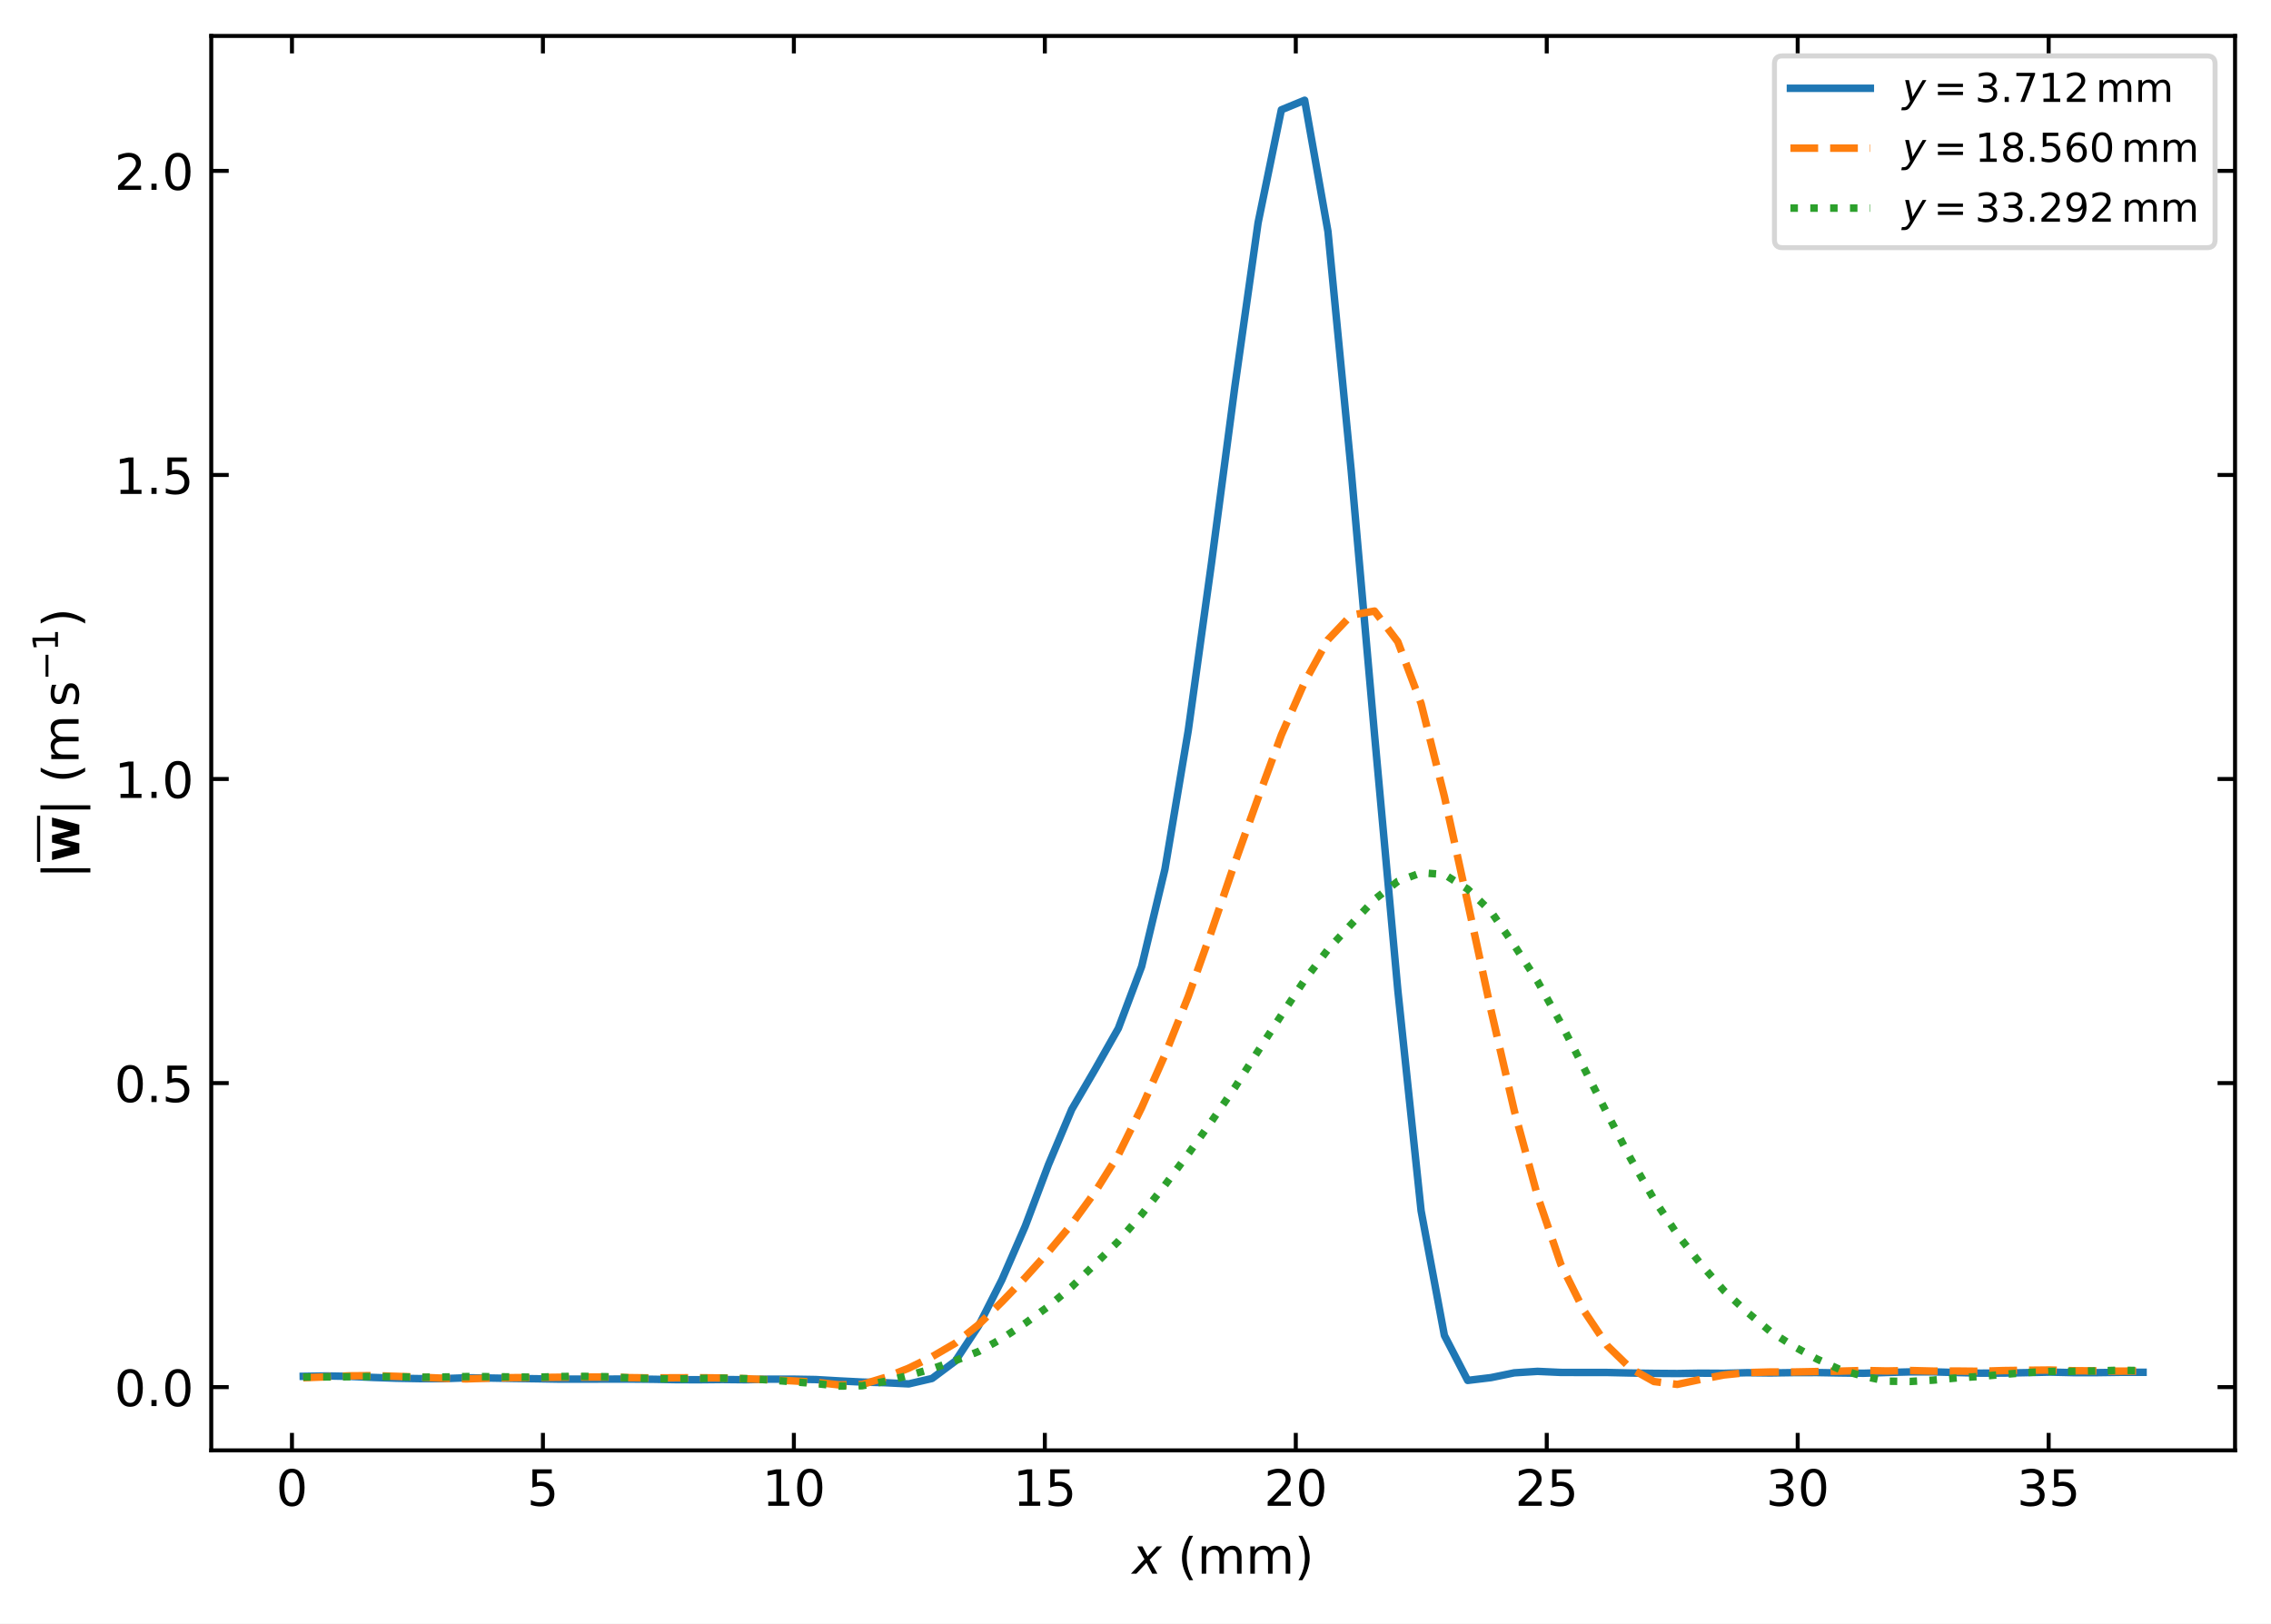
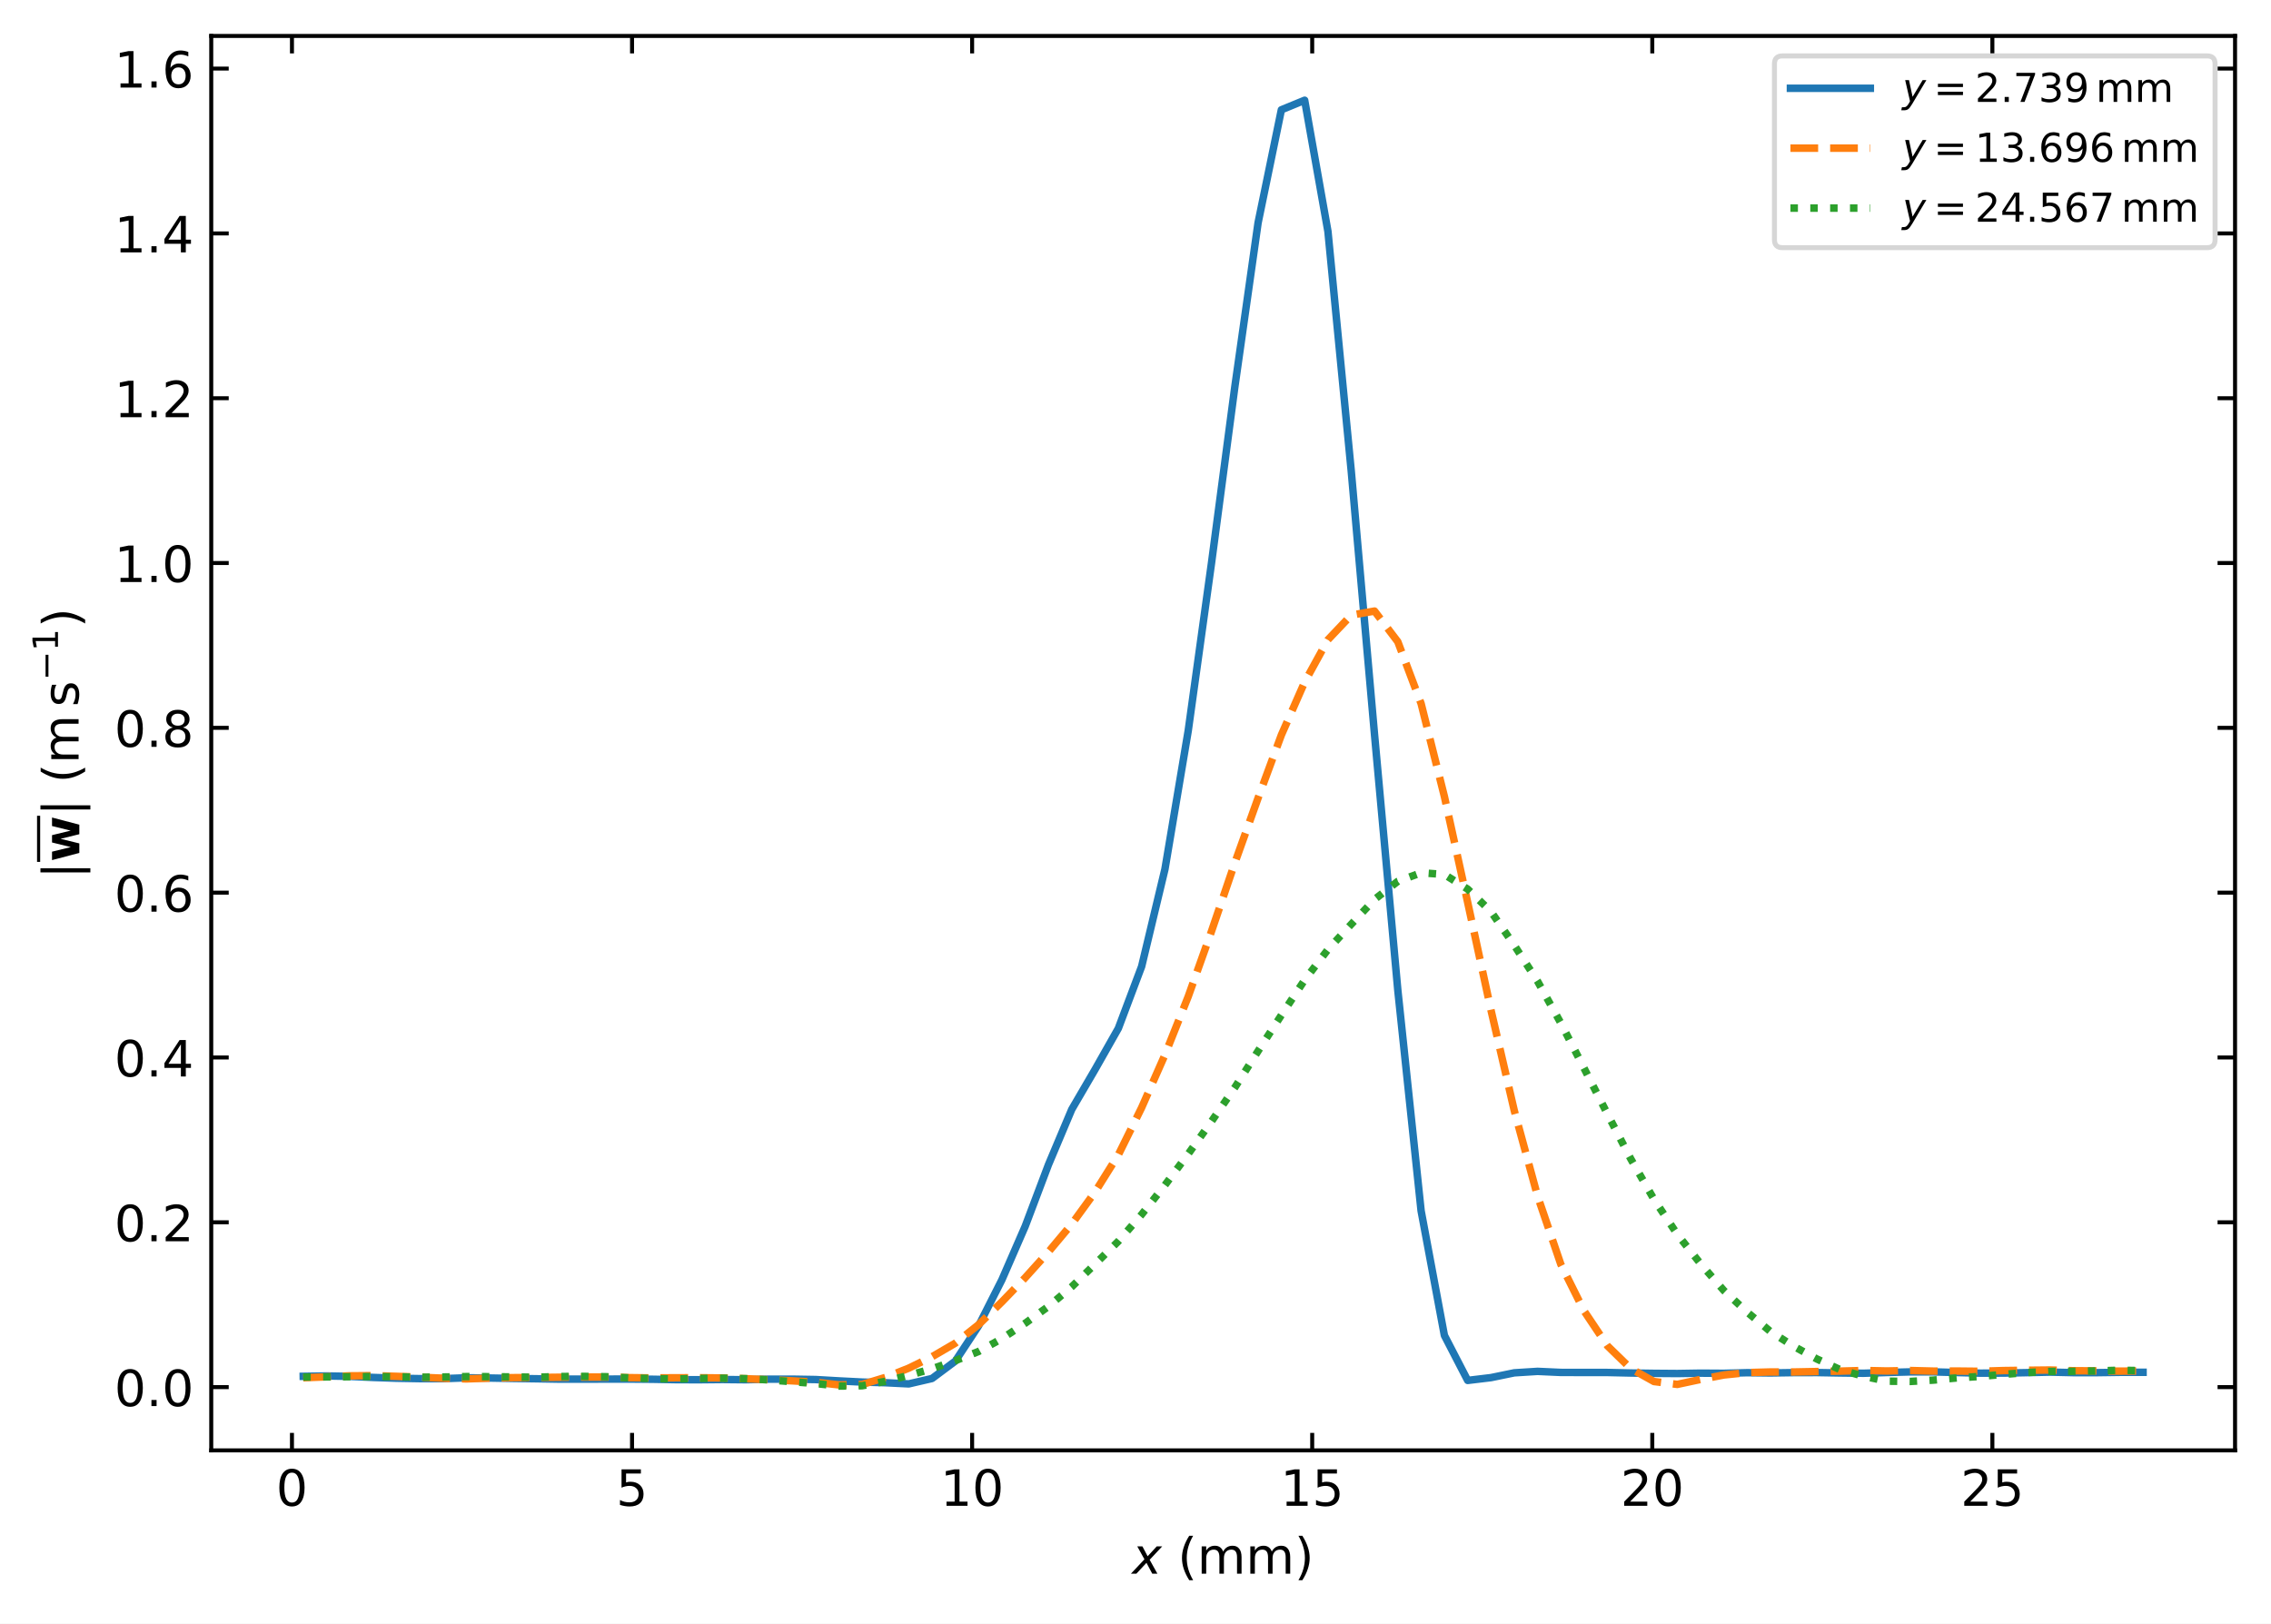
<svg xmlns="http://www.w3.org/2000/svg" xmlns:xlink="http://www.w3.org/1999/xlink" width="454.8pt" height="325.2pt" viewBox="0 0 454.8 325.2" version="1.1">
  <defs>
    <style type="text/css">*{stroke-linejoin: round; stroke-linecap: butt}</style>
  </defs>
  <g id="figure_1">
    <g id="patch_1">
      <path d="M 0 325.2  L 454.8 325.2  L 454.8 0  L 0 0  z " style="fill: #ffffff" />
    </g>
    <g id="axes_1">
      <g id="patch_2">
        <path d="M 42.305 290.497  L 447.6 290.497  L 447.6 7.2  L 42.305 7.2  z " style="fill: #ffffff" />
      </g>
      <g id="matplotlib.axis_1">
        <g id="xtick_1">
          <g id="line2d_1">
            <defs>
-               <path id="mdedcf71aba" d="M 0 0  L 0 -3.5  " style="stroke: #000000; stroke-width: 0.8" />
+               <path id="mbeb0724968" d="M 0 0  L 0 -3.5  " style="stroke: #000000; stroke-width: 0.8" />
            </defs>
            <g>
-               <use xlink:href="#mdedcf71aba" x="58.469" y="290.497" style="stroke: #000000; stroke-width: 0.8" />
+               <use xlink:href="#mbeb0724968" x="58.469" y="290.497" style="stroke: #000000; stroke-width: 0.8" />
            </g>
          </g>
          <g id="line2d_2">
            <defs>
-               <path id="m97178a00a2" d="M 0 0  L 0 3.5  " style="stroke: #000000; stroke-width: 0.8" />
+               <path id="m84b80a3ed7" d="M 0 0  L 0 3.5  " style="stroke: #000000; stroke-width: 0.8" />
            </defs>
            <g>
-               <use xlink:href="#m97178a00a2" x="58.469" y="7.2" style="stroke: #000000; stroke-width: 0.8" />
+               <use xlink:href="#m84b80a3ed7" x="58.469" y="7.2" style="stroke: #000000; stroke-width: 0.8" />
            </g>
          </g>
          <g id="text_1">
            <text style="font-size: 10px; font-family: 'DejaVu Sans'; text-anchor: middle" x="58.469" y="301.595" transform="rotate(-0 58.46884 301.5948)">0</text>
          </g>
        </g>
        <g id="xtick_2">
          <g id="line2d_3">
            <g>
-               <use xlink:href="#mdedcf71aba" x="108.727" y="290.497" style="stroke: #000000; stroke-width: 0.8" />
+               <use xlink:href="#mbeb0724968" x="126.575" y="290.497" style="stroke: #000000; stroke-width: 0.8" />
            </g>
          </g>
          <g id="line2d_4">
            <g>
-               <use xlink:href="#m97178a00a2" x="108.727" y="7.2" style="stroke: #000000; stroke-width: 0.8" />
+               <use xlink:href="#m84b80a3ed7" x="126.575" y="7.2" style="stroke: #000000; stroke-width: 0.8" />
            </g>
          </g>
          <g id="text_2">
-             <text style="font-size: 10px; font-family: 'DejaVu Sans'; text-anchor: middle" x="108.727" y="301.595" transform="rotate(-0 108.7265 301.5948)">5</text>
+             <text style="font-size: 10px; font-family: 'DejaVu Sans'; text-anchor: middle" x="126.575" y="301.595" transform="rotate(-0 126.5751 301.5948)">5</text>
          </g>
        </g>
        <g id="xtick_3">
          <g id="line2d_5">
            <g>
-               <use xlink:href="#mdedcf71aba" x="158.984" y="290.497" style="stroke: #000000; stroke-width: 0.8" />
+               <use xlink:href="#mbeb0724968" x="194.681" y="290.497" style="stroke: #000000; stroke-width: 0.8" />
            </g>
          </g>
          <g id="line2d_6">
            <g>
-               <use xlink:href="#m97178a00a2" x="158.984" y="7.2" style="stroke: #000000; stroke-width: 0.8" />
+               <use xlink:href="#m84b80a3ed7" x="194.681" y="7.2" style="stroke: #000000; stroke-width: 0.8" />
            </g>
          </g>
          <g id="text_3">
-             <text style="font-size: 10px; font-family: 'DejaVu Sans'; text-anchor: middle" x="158.984" y="301.595" transform="rotate(-0 158.9842 301.5948)">10</text>
+             <text style="font-size: 10px; font-family: 'DejaVu Sans'; text-anchor: middle" x="194.681" y="301.595" transform="rotate(-0 194.6813 301.5948)">10</text>
          </g>
        </g>
        <g id="xtick_4">
          <g id="line2d_7">
            <g>
-               <use xlink:href="#mdedcf71aba" x="209.242" y="290.497" style="stroke: #000000; stroke-width: 0.8" />
+               <use xlink:href="#mbeb0724968" x="262.787" y="290.497" style="stroke: #000000; stroke-width: 0.8" />
            </g>
          </g>
          <g id="line2d_8">
            <g>
-               <use xlink:href="#m97178a00a2" x="209.242" y="7.2" style="stroke: #000000; stroke-width: 0.8" />
+               <use xlink:href="#m84b80a3ed7" x="262.787" y="7.2" style="stroke: #000000; stroke-width: 0.8" />
            </g>
          </g>
          <g id="text_4">
-             <text style="font-size: 10px; font-family: 'DejaVu Sans'; text-anchor: middle" x="209.242" y="301.595" transform="rotate(-0 209.2419 301.5948)">15</text>
+             <text style="font-size: 10px; font-family: 'DejaVu Sans'; text-anchor: middle" x="262.787" y="301.595" transform="rotate(-0 262.7875 301.5948)">15</text>
          </g>
        </g>
        <g id="xtick_5">
          <g id="line2d_9">
            <g>
-               <use xlink:href="#mdedcf71aba" x="259.5" y="290.497" style="stroke: #000000; stroke-width: 0.8" />
+               <use xlink:href="#mbeb0724968" x="330.894" y="290.497" style="stroke: #000000; stroke-width: 0.8" />
            </g>
          </g>
          <g id="line2d_10">
            <g>
-               <use xlink:href="#m97178a00a2" x="259.5" y="7.2" style="stroke: #000000; stroke-width: 0.8" />
+               <use xlink:href="#m84b80a3ed7" x="330.894" y="7.2" style="stroke: #000000; stroke-width: 0.8" />
            </g>
          </g>
          <g id="text_5">
-             <text style="font-size: 10px; font-family: 'DejaVu Sans'; text-anchor: middle" x="259.5" y="301.595" transform="rotate(-0 259.4996 301.5948)">20</text>
+             <text style="font-size: 10px; font-family: 'DejaVu Sans'; text-anchor: middle" x="330.894" y="301.595" transform="rotate(-0 330.8937 301.5948)">20</text>
          </g>
        </g>
        <g id="xtick_6">
          <g id="line2d_11">
            <g>
-               <use xlink:href="#mdedcf71aba" x="309.757" y="290.497" style="stroke: #000000; stroke-width: 0.8" />
+               <use xlink:href="#mbeb0724968" x="399" y="290.497" style="stroke: #000000; stroke-width: 0.8" />
            </g>
          </g>
          <g id="line2d_12">
            <g>
-               <use xlink:href="#m97178a00a2" x="309.757" y="7.2" style="stroke: #000000; stroke-width: 0.8" />
+               <use xlink:href="#m84b80a3ed7" x="399" y="7.2" style="stroke: #000000; stroke-width: 0.8" />
            </g>
          </g>
          <g id="text_6">
-             <text style="font-size: 10px; font-family: 'DejaVu Sans'; text-anchor: middle" x="309.757" y="301.595" transform="rotate(-0 309.7573 301.5948)">25</text>
-           </g>
-         </g>
-         <g id="xtick_7">
-           <g id="line2d_13">
-             <g>
-               <use xlink:href="#mdedcf71aba" x="360.015" y="290.497" style="stroke: #000000; stroke-width: 0.8" />
-             </g>
-           </g>
-           <g id="line2d_14">
-             <g>
-               <use xlink:href="#m97178a00a2" x="360.015" y="7.2" style="stroke: #000000; stroke-width: 0.8" />
-             </g>
-           </g>
-           <g id="text_7">
-             <text style="font-size: 10px; font-family: 'DejaVu Sans'; text-anchor: middle" x="360.015" y="301.595" transform="rotate(-0 360.0149 301.5948)">30</text>
-           </g>
-         </g>
-         <g id="xtick_8">
-           <g id="line2d_15">
-             <g>
-               <use xlink:href="#mdedcf71aba" x="410.273" y="290.497" style="stroke: #000000; stroke-width: 0.8" />
-             </g>
-           </g>
-           <g id="line2d_16">
-             <g>
-               <use xlink:href="#m97178a00a2" x="410.273" y="7.2" style="stroke: #000000; stroke-width: 0.8" />
-             </g>
-           </g>
-           <g id="text_8">
-             <text style="font-size: 10px; font-family: 'DejaVu Sans'; text-anchor: middle" x="410.273" y="301.595" transform="rotate(-0 410.2726 301.5948)">35</text>
-           </g>
-         </g>
-         <g id="text_9">
+             <text style="font-size: 10px; font-family: 'DejaVu Sans'; text-anchor: middle" x="399" y="301.595" transform="rotate(-0 398.9999 301.5948)">25</text>
+           </g>
+         </g>
+         <g id="text_7">
          <g transform="translate(226.7525 315.5972)">
            <text>
              <tspan x="0" y="-0.406" style="font-style: oblique; font-size: 10px; font-family: 'DejaVu Sans'">x</tspan>
              <tspan x="5.918" y="-0.406" style="font-size: 10px; font-family: 'DejaVu Sans'"> </tspan>
              <tspan x="9.097" y="-0.406" style="font-size: 10px; font-family: 'DejaVu Sans'">(</tspan>
              <tspan x="12.998" y="-0.406" style="font-size: 10px; font-family: 'DejaVu Sans'">m</tspan>
              <tspan x="22.739" y="-0.406" style="font-size: 10px; font-family: 'DejaVu Sans'">m</tspan>
              <tspan x="32.48" y="-0.406" style="font-size: 10px; font-family: 'DejaVu Sans'">)</tspan>
            </text>
          </g>
        </g>
      </g>
      <g id="matplotlib.axis_2">
        <g id="ytick_1">
+           <g id="line2d_13">
+             <defs>
+               <path id="m5c87f62f4e" d="M 0 0  L 3.5 0  " style="stroke: #000000; stroke-width: 0.8" />
+             </defs>
+             <g>
+               <use xlink:href="#m5c87f62f4e" x="42.305" y="277.832" style="stroke: #000000; stroke-width: 0.8" />
+             </g>
+           </g>
+           <g id="line2d_14">
+             <defs>
+               <path id="m7d94e87360" d="M 0 0  L -3.5 0  " style="stroke: #000000; stroke-width: 0.8" />
+             </defs>
+             <g>
+               <use xlink:href="#m7d94e87360" x="447.6" y="277.832" style="stroke: #000000; stroke-width: 0.8" />
+             </g>
+           </g>
+           <g id="text_8">
+             <text style="font-size: 10px; font-family: 'DejaVu Sans'; text-anchor: end" x="38.805" y="281.631" transform="rotate(-0 38.80547 281.6313)">0.0</text>
+           </g>
+         </g>
+         <g id="ytick_2">
+           <g id="line2d_15">
+             <g>
+               <use xlink:href="#m5c87f62f4e" x="42.305" y="244.82" style="stroke: #000000; stroke-width: 0.8" />
+             </g>
+           </g>
+           <g id="line2d_16">
+             <g>
+               <use xlink:href="#m7d94e87360" x="447.6" y="244.82" style="stroke: #000000; stroke-width: 0.8" />
+             </g>
+           </g>
+           <g id="text_9">
+             <text style="font-size: 10px; font-family: 'DejaVu Sans'; text-anchor: end" x="38.805" y="248.619" transform="rotate(-0 38.80547 248.6191)">0.2</text>
+           </g>
+         </g>
+         <g id="ytick_3">
          <g id="line2d_17">
-             <defs>
-               <path id="m0c5ba926dd" d="M 0 0  L 3.5 0  " style="stroke: #000000; stroke-width: 0.8" />
-             </defs>
-             <g>
-               <use xlink:href="#m0c5ba926dd" x="42.305" y="277.832" style="stroke: #000000; stroke-width: 0.8" />
+             <g>
+               <use xlink:href="#m5c87f62f4e" x="42.305" y="211.808" style="stroke: #000000; stroke-width: 0.8" />
            </g>
          </g>
          <g id="line2d_18">
-             <defs>
-               <path id="m2203f964bb" d="M 0 0  L -3.5 0  " style="stroke: #000000; stroke-width: 0.8" />
-             </defs>
-             <g>
-               <use xlink:href="#m2203f964bb" x="447.6" y="277.832" style="stroke: #000000; stroke-width: 0.8" />
+             <g>
+               <use xlink:href="#m7d94e87360" x="447.6" y="211.808" style="stroke: #000000; stroke-width: 0.8" />
            </g>
          </g>
          <g id="text_10">
-             <text style="font-size: 10px; font-family: 'DejaVu Sans'; text-anchor: end" x="38.805" y="281.631" transform="rotate(-0 38.80547 281.6313)">0.0</text>
-           </g>
-         </g>
-         <g id="ytick_2">
+             <text style="font-size: 10px; font-family: 'DejaVu Sans'; text-anchor: end" x="38.805" y="215.607" transform="rotate(-0 38.80547 215.607)">0.4</text>
+           </g>
+         </g>
+         <g id="ytick_4">
          <g id="line2d_19">
            <g>
-               <use xlink:href="#m0c5ba926dd" x="42.305" y="216.931" style="stroke: #000000; stroke-width: 0.8" />
+               <use xlink:href="#m5c87f62f4e" x="42.305" y="178.796" style="stroke: #000000; stroke-width: 0.8" />
            </g>
          </g>
          <g id="line2d_20">
            <g>
-               <use xlink:href="#m2203f964bb" x="447.6" y="216.931" style="stroke: #000000; stroke-width: 0.8" />
+               <use xlink:href="#m7d94e87360" x="447.6" y="178.796" style="stroke: #000000; stroke-width: 0.8" />
            </g>
          </g>
          <g id="text_11">
-             <text style="font-size: 10px; font-family: 'DejaVu Sans'; text-anchor: end" x="38.805" y="220.73" transform="rotate(-0 38.80547 220.7296)">0.5</text>
-           </g>
-         </g>
-         <g id="ytick_3">
+             <text style="font-size: 10px; font-family: 'DejaVu Sans'; text-anchor: end" x="38.805" y="182.595" transform="rotate(-0 38.80547 182.5949)">0.6</text>
+           </g>
+         </g>
+         <g id="ytick_5">
          <g id="line2d_21">
            <g>
-               <use xlink:href="#m0c5ba926dd" x="42.305" y="156.029" style="stroke: #000000; stroke-width: 0.8" />
+               <use xlink:href="#m5c87f62f4e" x="42.305" y="145.784" style="stroke: #000000; stroke-width: 0.8" />
            </g>
          </g>
          <g id="line2d_22">
            <g>
-               <use xlink:href="#m2203f964bb" x="447.6" y="156.029" style="stroke: #000000; stroke-width: 0.8" />
+               <use xlink:href="#m7d94e87360" x="447.6" y="145.784" style="stroke: #000000; stroke-width: 0.8" />
            </g>
          </g>
          <g id="text_12">
-             <text style="font-size: 10px; font-family: 'DejaVu Sans'; text-anchor: end" x="38.805" y="159.828" transform="rotate(-0 38.80547 159.8279)">1.0</text>
-           </g>
-         </g>
-         <g id="ytick_4">
+             <text style="font-size: 10px; font-family: 'DejaVu Sans'; text-anchor: end" x="38.805" y="149.583" transform="rotate(-0 38.80547 149.5828)">0.8</text>
+           </g>
+         </g>
+         <g id="ytick_6">
          <g id="line2d_23">
            <g>
-               <use xlink:href="#m0c5ba926dd" x="42.305" y="95.127" style="stroke: #000000; stroke-width: 0.8" />
+               <use xlink:href="#m5c87f62f4e" x="42.305" y="112.772" style="stroke: #000000; stroke-width: 0.8" />
            </g>
          </g>
          <g id="line2d_24">
            <g>
-               <use xlink:href="#m2203f964bb" x="447.6" y="95.127" style="stroke: #000000; stroke-width: 0.8" />
+               <use xlink:href="#m7d94e87360" x="447.6" y="112.772" style="stroke: #000000; stroke-width: 0.8" />
            </g>
          </g>
          <g id="text_13">
-             <text style="font-size: 10px; font-family: 'DejaVu Sans'; text-anchor: end" x="38.805" y="98.926" transform="rotate(-0 38.80547 98.92621)">1.5</text>
-           </g>
-         </g>
-         <g id="ytick_5">
+             <text style="font-size: 10px; font-family: 'DejaVu Sans'; text-anchor: end" x="38.805" y="116.571" transform="rotate(-0 38.80547 116.5706)">1.0</text>
+           </g>
+         </g>
+         <g id="ytick_7">
          <g id="line2d_25">
            <g>
-               <use xlink:href="#m0c5ba926dd" x="42.305" y="34.226" style="stroke: #000000; stroke-width: 0.8" />
+               <use xlink:href="#m5c87f62f4e" x="42.305" y="79.76" style="stroke: #000000; stroke-width: 0.8" />
            </g>
          </g>
          <g id="line2d_26">
            <g>
-               <use xlink:href="#m2203f964bb" x="447.6" y="34.226" style="stroke: #000000; stroke-width: 0.8" />
+               <use xlink:href="#m7d94e87360" x="447.6" y="79.76" style="stroke: #000000; stroke-width: 0.8" />
            </g>
          </g>
          <g id="text_14">
-             <text style="font-size: 10px; font-family: 'DejaVu Sans'; text-anchor: end" x="38.805" y="38.025" transform="rotate(-0 38.80547 38.02453)">2.0</text>
-           </g>
-         </g>
-         <g id="text_15">
+             <text style="font-size: 10px; font-family: 'DejaVu Sans'; text-anchor: end" x="38.805" y="83.558" transform="rotate(-0 38.80547 83.5585)">1.2</text>
+           </g>
+         </g>
+         <g id="ytick_8">
+           <g id="line2d_27">
+             <g>
+               <use xlink:href="#m5c87f62f4e" x="42.305" y="46.748" style="stroke: #000000; stroke-width: 0.8" />
+             </g>
+           </g>
+           <g id="line2d_28">
+             <g>
+               <use xlink:href="#m7d94e87360" x="447.6" y="46.748" style="stroke: #000000; stroke-width: 0.8" />
+             </g>
+           </g>
+           <g id="text_15">
+             <text style="font-size: 10px; font-family: 'DejaVu Sans'; text-anchor: end" x="38.805" y="50.546" transform="rotate(-0 38.80547 50.54637)">1.4</text>
+           </g>
+         </g>
+         <g id="ytick_9">
+           <g id="line2d_29">
+             <g>
+               <use xlink:href="#m5c87f62f4e" x="42.305" y="13.735" style="stroke: #000000; stroke-width: 0.8" />
+             </g>
+           </g>
+           <g id="line2d_30">
+             <g>
+               <use xlink:href="#m7d94e87360" x="447.6" y="13.735" style="stroke: #000000; stroke-width: 0.8" />
+             </g>
+           </g>
+           <g id="text_16">
+             <text style="font-size: 10px; font-family: 'DejaVu Sans'; text-anchor: end" x="38.805" y="17.534" transform="rotate(-0 38.80547 17.53424)">1.6</text>
+           </g>
+         </g>
+         <g id="text_17">
          <g transform="translate(16.5 175.9986) rotate(-90)">
            <text>
              <tspan x="0" y="-0.762" style="font-size: 10px; font-family: 'DejaVu Sans'">|</tspan>
              <tspan x="12.607" y="-0.762" style="font-size: 10px; font-family: 'DejaVu Sans'">|</tspan>
              <tspan x="15.977" y="-0.762" style="font-size: 10px; font-family: 'DejaVu Sans'"> </tspan>
              <tspan x="19.155" y="-0.762" style="font-size: 10px; font-family: 'DejaVu Sans'">(</tspan>
              <tspan x="23.057" y="-0.762" style="font-size: 10px; font-family: 'DejaVu Sans'">m</tspan>
              <tspan x="34.421" y="-0.762" style="font-size: 10px; font-family: 'DejaVu Sans'">s</tspan>
              <tspan x="50.319" y="-0.762" style="font-size: 10px; font-family: 'DejaVu Sans'">)</tspan>
              <tspan x="3.369" y="-0.612" style="font-weight: 700; font-size: 10px; font-family: 'DejaVu Sans'">w</tspan>
              <tspan x="39.727" y="-4.892" style="font-size: 7px; font-family: 'DejaVu Sans'">−</tspan>
              <tspan x="45.592" y="-4.892" style="font-size: 7px; font-family: 'DejaVu Sans'">1</tspan>
            </text>
            <rect x="3.369" y="-9.081" width="9.238" height="0.625" />
          </g>
        </g>
      </g>
-       <g id="line2d_27">
-         <path d="M 60.728 275.664  L 65.392 275.59  L 70.056 275.675  L 74.72 275.89  L 79.384 276.047  L 84.047 276.129  L 88.711 276.137  L 93.375 275.96  L 98.039 276.007  L 102.703 276.089  L 107.367 276.154  L 112.031 276.231  L 116.695 276.228  L 121.359 276.221  L 126.023 276.214  L 130.687 276.253  L 135.351 276.337  L 140.014 276.351  L 144.678 276.305  L 149.342 276.351  L 154.006 276.234  L 158.67 276.233  L 163.334 276.31  L 167.998 276.579  L 172.662 276.816  L 177.326 276.946  L 181.99 277.181  L 186.654 276.099  L 191.317 272.616  L 195.981 265.543  L 200.645 256.331  L 205.309 245.616  L 209.973 233.262  L 214.637 222.196  L 219.301 214.202  L 223.965 205.969  L 228.629 193.573  L 233.293 174.103  L 237.957 146.368  L 242.621 112.758  L 247.284 77.54  L 251.948 44.63  L 256.612 21.992  L 261.276 20.077  L 265.94 46.362  L 270.604 94.326  L 275.268 147.132  L 279.932 198.33  L 284.596 242.515  L 289.26 267.472  L 293.924 276.486  L 298.587 275.926  L 303.251 274.966  L 307.915 274.673  L 312.579 274.885  L 317.243 274.893  L 321.907 274.897  L 326.571 275.001  L 331.235 275.07  L 335.899 275.106  L 340.563 275.031  L 345.227 275.061  L 349.891 274.94  L 354.554 274.994  L 359.218 274.923  L 363.882 274.912  L 368.546 274.995  L 373.21 275.052  L 377.874 274.899  L 382.538 274.778  L 387.202 274.776  L 391.866 274.905  L 396.53 275.032  L 401.194 275.021  L 405.857 274.93  L 410.521 274.821  L 415.185 274.928  L 419.849 274.93  L 424.513 274.864  L 429.177 274.855  " clip-path="url(#p73eba21c78)" style="fill: none; stroke: #1f77b4; stroke-width: 1.5; stroke-linecap: square" />
-       </g>
-       <g id="line2d_28">
-         <path d="M 60.728 275.952  L 65.392 275.769  L 70.056 275.567  L 74.72 275.527  L 79.384 275.668  L 84.047 275.842  L 88.711 276.045  L 93.375 276.183  L 98.039 276.024  L 102.703 275.93  L 107.367 275.901  L 112.031 275.848  L 116.695 275.817  L 121.359 275.811  L 126.023 275.93  L 130.687 275.988  L 135.351 275.955  L 140.014 275.948  L 144.678 275.994  L 149.342 276.14  L 154.006 276.352  L 158.67 276.568  L 163.334 276.847  L 167.998 277.382  L 172.662 277.301  L 177.326 275.883  L 181.99 274.028  L 186.654 271.742  L 191.317 269.025  L 195.981 265.316  L 200.645 260.749  L 205.309 255.911  L 209.973 250.733  L 214.637 245.161  L 219.301 238.751  L 223.965 231.303  L 228.629 221.847  L 233.293 211.281  L 237.957 199.597  L 242.621 186.518  L 247.284 172.848  L 251.948 159.838  L 256.612 147.209  L 261.276 136.615  L 265.94 128.128  L 270.604 123.21  L 275.268 122.391  L 279.932 128.536  L 284.596 140.923  L 289.26 159.532  L 293.924 180.75  L 298.587 202.302  L 303.251 222.432  L 307.915 239.556  L 312.579 253.232  L 317.243 262.584  L 321.907 269.559  L 326.571 274.102  L 331.235 276.708  L 335.899 277.283  L 340.563 276.286  L 345.227 275.395  L 349.891 274.917  L 354.554 274.793  L 359.218 274.797  L 363.882 274.708  L 368.546 274.624  L 373.21 274.496  L 377.874 274.593  L 382.538 274.504  L 387.202 274.621  L 391.866 274.61  L 396.53 274.657  L 401.194 274.513  L 405.857 274.452  L 410.521 274.404  L 415.185 274.542  L 419.849 274.578  L 424.513 274.627  L 429.177 274.593  " clip-path="url(#p73eba21c78)" style="fill: none; stroke-dasharray: 5.55,2.4; stroke-dashoffset: 0; stroke: #ff7f0e; stroke-width: 1.5" />
-       </g>
-       <g id="line2d_29">
-         <path d="M 60.728 275.813  L 65.392 275.782  L 70.056 275.744  L 74.72 275.709  L 79.384 275.753  L 84.047 275.844  L 88.711 275.802  L 93.375 275.72  L 98.039 275.736  L 102.703 275.788  L 107.367 275.848  L 112.031 275.707  L 116.695 275.675  L 121.359 275.744  L 126.023 275.969  L 130.687 276.114  L 135.351 276.202  L 140.014 276.088  L 144.678 276.037  L 149.342 276.132  L 154.006 276.383  L 158.67 276.748  L 163.334 277.106  L 167.998 277.62  L 172.662 277.556  L 177.326 276.666  L 181.99 275.474  L 186.654 274.158  L 191.317 272.524  L 195.981 270.687  L 200.645 268.103  L 205.309 265.038  L 209.973 261.65  L 214.637 257.723  L 219.301 253.185  L 223.965 248.616  L 228.629 243.25  L 233.293 237.366  L 237.957 231.122  L 242.621 224.605  L 247.284 217.826  L 251.948 210.508  L 256.612 203.325  L 261.276 196.279  L 265.94 190.179  L 270.604 185.121  L 275.268 180.15  L 279.932 176.519  L 284.596 174.81  L 289.26 175.145  L 293.924 178.082  L 298.587 182.572  L 303.251 189.32  L 307.915 196.528  L 312.579 204.92  L 317.243 213.978  L 321.907 223.109  L 326.571 232.089  L 331.235 240.221  L 335.899 247.221  L 340.563 253.123  L 345.227 258.487  L 349.891 262.81  L 354.554 266.688  L 359.218 269.657  L 363.882 272.207  L 368.546 274.336  L 373.21 275.656  L 377.874 276.637  L 382.538 276.693  L 387.202 276.424  L 391.866 275.991  L 396.53 275.687  L 401.194 275.283  L 405.857 274.916  L 410.521 274.693  L 415.185 274.659  L 419.849 274.581  L 424.513 274.447  L 429.177 274.528  " clip-path="url(#p73eba21c78)" style="fill: none; stroke-dasharray: 1.5,2.475; stroke-dashoffset: 0; stroke: #2ca02c; stroke-width: 1.5" />
+       <g id="line2d_31">
+         <path d="M 60.728 275.664  L 65.392 275.59  L 70.056 275.675  L 74.72 275.89  L 79.384 276.047  L 84.047 276.129  L 88.711 276.137  L 93.375 275.96  L 98.039 276.007  L 102.703 276.089  L 107.367 276.154  L 112.031 276.231  L 116.695 276.228  L 121.359 276.221  L 126.023 276.214  L 130.687 276.253  L 135.351 276.337  L 140.014 276.351  L 144.678 276.305  L 149.342 276.351  L 154.006 276.234  L 158.67 276.233  L 163.334 276.31  L 167.998 276.579  L 172.662 276.816  L 177.326 276.946  L 181.99 277.181  L 186.654 276.099  L 191.317 272.616  L 195.981 265.543  L 200.645 256.331  L 205.309 245.616  L 209.973 233.262  L 214.637 222.196  L 219.301 214.202  L 223.965 205.969  L 228.629 193.573  L 233.293 174.103  L 237.957 146.368  L 242.621 112.758  L 247.284 77.54  L 251.948 44.63  L 256.612 21.992  L 261.276 20.077  L 265.94 46.362  L 270.604 94.326  L 275.268 147.132  L 279.932 198.33  L 284.596 242.515  L 289.26 267.472  L 293.924 276.486  L 298.587 275.926  L 303.251 274.966  L 307.915 274.673  L 312.579 274.885  L 317.243 274.893  L 321.907 274.897  L 326.571 275.001  L 331.235 275.07  L 335.899 275.106  L 340.563 275.031  L 345.227 275.061  L 349.891 274.94  L 354.554 274.994  L 359.218 274.923  L 363.882 274.912  L 368.546 274.995  L 373.21 275.052  L 377.874 274.899  L 382.538 274.778  L 387.202 274.776  L 391.866 274.905  L 396.53 275.032  L 401.194 275.021  L 405.857 274.93  L 410.521 274.821  L 415.185 274.928  L 419.849 274.93  L 424.513 274.864  L 429.177 274.855  " clip-path="url(#pe875ae11e2)" style="fill: none; stroke: #1f77b4; stroke-width: 1.5; stroke-linecap: square" />
+       </g>
+       <g id="line2d_32">
+         <path d="M 60.728 275.952  L 65.392 275.769  L 70.056 275.567  L 74.72 275.527  L 79.384 275.668  L 84.047 275.842  L 88.711 276.045  L 93.375 276.183  L 98.039 276.024  L 102.703 275.93  L 107.367 275.901  L 112.031 275.848  L 116.695 275.817  L 121.359 275.811  L 126.023 275.93  L 130.687 275.988  L 135.351 275.955  L 140.014 275.948  L 144.678 275.994  L 149.342 276.14  L 154.006 276.352  L 158.67 276.568  L 163.334 276.847  L 167.998 277.382  L 172.662 277.301  L 177.326 275.883  L 181.99 274.028  L 186.654 271.742  L 191.317 269.025  L 195.981 265.316  L 200.645 260.749  L 205.309 255.911  L 209.973 250.733  L 214.637 245.161  L 219.301 238.751  L 223.965 231.303  L 228.629 221.847  L 233.293 211.281  L 237.957 199.597  L 242.621 186.518  L 247.284 172.848  L 251.948 159.838  L 256.612 147.209  L 261.276 136.615  L 265.94 128.128  L 270.604 123.21  L 275.268 122.391  L 279.932 128.536  L 284.596 140.923  L 289.26 159.532  L 293.924 180.75  L 298.587 202.302  L 303.251 222.432  L 307.915 239.556  L 312.579 253.232  L 317.243 262.584  L 321.907 269.559  L 326.571 274.102  L 331.235 276.708  L 335.899 277.283  L 340.563 276.286  L 345.227 275.395  L 349.891 274.917  L 354.554 274.793  L 359.218 274.797  L 363.882 274.708  L 368.546 274.624  L 373.21 274.496  L 377.874 274.593  L 382.538 274.504  L 387.202 274.621  L 391.866 274.61  L 396.53 274.657  L 401.194 274.513  L 405.857 274.452  L 410.521 274.404  L 415.185 274.542  L 419.849 274.578  L 424.513 274.627  L 429.177 274.593  " clip-path="url(#pe875ae11e2)" style="fill: none; stroke-dasharray: 5.55,2.4; stroke-dashoffset: 0; stroke: #ff7f0e; stroke-width: 1.5" />
+       </g>
+       <g id="line2d_33">
+         <path d="M 60.728 275.813  L 65.392 275.782  L 70.056 275.744  L 74.72 275.709  L 79.384 275.753  L 84.047 275.844  L 88.711 275.802  L 93.375 275.72  L 98.039 275.736  L 102.703 275.788  L 107.367 275.848  L 112.031 275.707  L 116.695 275.675  L 121.359 275.744  L 126.023 275.969  L 130.687 276.114  L 135.351 276.202  L 140.014 276.088  L 144.678 276.037  L 149.342 276.132  L 154.006 276.383  L 158.67 276.748  L 163.334 277.106  L 167.998 277.62  L 172.662 277.556  L 177.326 276.666  L 181.99 275.474  L 186.654 274.158  L 191.317 272.524  L 195.981 270.687  L 200.645 268.103  L 205.309 265.038  L 209.973 261.65  L 214.637 257.723  L 219.301 253.185  L 223.965 248.616  L 228.629 243.25  L 233.293 237.366  L 237.957 231.122  L 242.621 224.605  L 247.284 217.826  L 251.948 210.508  L 256.612 203.325  L 261.276 196.279  L 265.94 190.179  L 270.604 185.121  L 275.268 180.15  L 279.932 176.519  L 284.596 174.81  L 289.26 175.145  L 293.924 178.082  L 298.587 182.572  L 303.251 189.32  L 307.915 196.528  L 312.579 204.92  L 317.243 213.978  L 321.907 223.109  L 326.571 232.089  L 331.235 240.221  L 335.899 247.221  L 340.563 253.123  L 345.227 258.487  L 349.891 262.81  L 354.554 266.688  L 359.218 269.657  L 363.882 272.207  L 368.546 274.336  L 373.21 275.656  L 377.874 276.637  L 382.538 276.693  L 387.202 276.424  L 391.866 275.991  L 396.53 275.687  L 401.194 275.283  L 405.857 274.916  L 410.521 274.693  L 415.185 274.659  L 419.849 274.581  L 424.513 274.447  L 429.177 274.528  " clip-path="url(#pe875ae11e2)" style="fill: none; stroke-dasharray: 1.5,2.475; stroke-dashoffset: 0; stroke: #2ca02c; stroke-width: 1.5" />
      </g>
      <g id="patch_3">
        <path d="M 42.305 290.497  L 42.305 7.2  " style="fill: none; stroke: #000000; stroke-width: 0.8; stroke-linejoin: miter; stroke-linecap: square" />
      </g>
      <g id="patch_4">
        <path d="M 447.6 290.497  L 447.6 7.2  " style="fill: none; stroke: #000000; stroke-width: 0.8; stroke-linejoin: miter; stroke-linecap: square" />
      </g>
      <g id="patch_5">
        <path d="M 42.305 290.497  L 447.6 290.497  " style="fill: none; stroke: #000000; stroke-width: 0.8; stroke-linejoin: miter; stroke-linecap: square" />
      </g>
      <g id="patch_6">
        <path d="M 42.305 7.2  L 447.6 7.2  " style="fill: none; stroke: #000000; stroke-width: 0.8; stroke-linejoin: miter; stroke-linecap: square" />
      </g>
      <g id="legend_1">
        <g id="patch_7">
          <path d="M 356.96 49.602  L 442 49.602  Q 443.6 49.602 443.6 48.002  L 443.6 12.8  Q 443.6 11.2 442 11.2  L 356.96 11.2  Q 355.36 11.2 355.36 12.8  L 355.36 48.002  Q 355.36 49.602 356.96 49.602  z " style="fill: #ffffff; opacity: 0.8; stroke: #cccccc; stroke-linejoin: miter" />
        </g>
-         <g id="line2d_30">
+         <g id="line2d_34">
          <path d="M 358.56 17.679  L 366.56 17.679  L 374.56 17.679  " style="fill: none; stroke: #1f77b4; stroke-width: 1.5; stroke-linecap: square" />
        </g>
-         <g id="text_16">
+         <g id="text_18">
          <g transform="translate(380.9595 20.47875)">
            <text>
              <tspan x="0" y="-0.062" style="font-style: oblique; font-size: 8px; font-family: 'DejaVu Sans'">y</tspan>
              <tspan x="6.293" y="-0.062" style="font-size: 8px; font-family: 'DejaVu Sans'">=</tspan>
-               <tspan x="14.555" y="-0.062" style="font-size: 8px; font-family: 'DejaVu Sans'">3</tspan>
+               <tspan x="14.555" y="-0.062" style="font-size: 8px; font-family: 'DejaVu Sans'">2</tspan>
              <tspan x="19.645" y="-0.062" style="font-size: 8px; font-family: 'DejaVu Sans'">.</tspan>
              <tspan x="22.188" y="-0.062" style="font-size: 8px; font-family: 'DejaVu Sans'">7</tspan>
-               <tspan x="27.277" y="-0.062" style="font-size: 8px; font-family: 'DejaVu Sans'">1</tspan>
-               <tspan x="32.367" y="-0.062" style="font-size: 8px; font-family: 'DejaVu Sans'">2</tspan>
+               <tspan x="27.277" y="-0.062" style="font-size: 8px; font-family: 'DejaVu Sans'">3</tspan>
+               <tspan x="32.367" y="-0.062" style="font-size: 8px; font-family: 'DejaVu Sans'">9</tspan>
              <tspan x="38.756" y="-0.062" style="font-size: 8px; font-family: 'DejaVu Sans'">m</tspan>
              <tspan x="46.549" y="-0.062" style="font-size: 8px; font-family: 'DejaVu Sans'">m</tspan>
            </text>
          </g>
        </g>
-         <g id="line2d_31">
+         <g id="line2d_35">
          <path d="M 358.56 29.679  L 366.56 29.679  L 374.56 29.679  " style="fill: none; stroke-dasharray: 5.55,2.4; stroke-dashoffset: 0; stroke: #ff7f0e; stroke-width: 1.5" />
        </g>
-         <g id="text_17">
+         <g id="text_19">
          <g transform="translate(380.9595 32.47937)">
            <text>
              <tspan x="0" y="-0.062" style="font-style: oblique; font-size: 8px; font-family: 'DejaVu Sans'">y</tspan>
              <tspan x="6.293" y="-0.062" style="font-size: 8px; font-family: 'DejaVu Sans'">=</tspan>
              <tspan x="14.555" y="-0.062" style="font-size: 8px; font-family: 'DejaVu Sans'">1</tspan>
-               <tspan x="19.645" y="-0.062" style="font-size: 8px; font-family: 'DejaVu Sans'">8</tspan>
+               <tspan x="19.645" y="-0.062" style="font-size: 8px; font-family: 'DejaVu Sans'">3</tspan>
+               <tspan x="24.734" y="-0.062" style="font-size: 8px; font-family: 'DejaVu Sans'">.</tspan>
+               <tspan x="27.277" y="-0.062" style="font-size: 8px; font-family: 'DejaVu Sans'">6</tspan>
+               <tspan x="32.367" y="-0.062" style="font-size: 8px; font-family: 'DejaVu Sans'">9</tspan>
+               <tspan x="37.457" y="-0.062" style="font-size: 8px; font-family: 'DejaVu Sans'">6</tspan>
+               <tspan x="43.846" y="-0.062" style="font-size: 8px; font-family: 'DejaVu Sans'">m</tspan>
+               <tspan x="51.639" y="-0.062" style="font-size: 8px; font-family: 'DejaVu Sans'">m</tspan>
+             </text>
+           </g>
+         </g>
+         <g id="line2d_36">
+           <path d="M 358.56 41.68  L 366.56 41.68  L 374.56 41.68  " style="fill: none; stroke-dasharray: 1.5,2.475; stroke-dashoffset: 0; stroke: #2ca02c; stroke-width: 1.5" />
+         </g>
+         <g id="text_20">
+           <g transform="translate(380.9595 44.48)">
+             <text>
+               <tspan x="0" y="-0.062" style="font-style: oblique; font-size: 8px; font-family: 'DejaVu Sans'">y</tspan>
+               <tspan x="6.293" y="-0.062" style="font-size: 8px; font-family: 'DejaVu Sans'">=</tspan>
+               <tspan x="14.555" y="-0.062" style="font-size: 8px; font-family: 'DejaVu Sans'">2</tspan>
+               <tspan x="19.645" y="-0.062" style="font-size: 8px; font-family: 'DejaVu Sans'">4</tspan>
              <tspan x="24.734" y="-0.062" style="font-size: 8px; font-family: 'DejaVu Sans'">.</tspan>
              <tspan x="27.277" y="-0.062" style="font-size: 8px; font-family: 'DejaVu Sans'">5</tspan>
              <tspan x="32.367" y="-0.062" style="font-size: 8px; font-family: 'DejaVu Sans'">6</tspan>
-               <tspan x="37.457" y="-0.062" style="font-size: 8px; font-family: 'DejaVu Sans'">0</tspan>
-               <tspan x="43.846" y="-0.062" style="font-size: 8px; font-family: 'DejaVu Sans'">m</tspan>
-               <tspan x="51.639" y="-0.062" style="font-size: 8px; font-family: 'DejaVu Sans'">m</tspan>
-             </text>
-           </g>
-         </g>
-         <g id="line2d_32">
-           <path d="M 358.56 41.68  L 366.56 41.68  L 374.56 41.68  " style="fill: none; stroke-dasharray: 1.5,2.475; stroke-dashoffset: 0; stroke: #2ca02c; stroke-width: 1.5" />
-         </g>
-         <g id="text_18">
-           <g transform="translate(380.9595 44.48)">
-             <text>
-               <tspan x="0" y="-0.062" style="font-style: oblique; font-size: 8px; font-family: 'DejaVu Sans'">y</tspan>
-               <tspan x="6.293" y="-0.062" style="font-size: 8px; font-family: 'DejaVu Sans'">=</tspan>
-               <tspan x="14.555" y="-0.062" style="font-size: 8px; font-family: 'DejaVu Sans'">3</tspan>
-               <tspan x="19.645" y="-0.062" style="font-size: 8px; font-family: 'DejaVu Sans'">3</tspan>
-               <tspan x="24.734" y="-0.062" style="font-size: 8px; font-family: 'DejaVu Sans'">.</tspan>
-               <tspan x="27.277" y="-0.062" style="font-size: 8px; font-family: 'DejaVu Sans'">2</tspan>
-               <tspan x="32.367" y="-0.062" style="font-size: 8px; font-family: 'DejaVu Sans'">9</tspan>
-               <tspan x="37.457" y="-0.062" style="font-size: 8px; font-family: 'DejaVu Sans'">2</tspan>
+               <tspan x="37.457" y="-0.062" style="font-size: 8px; font-family: 'DejaVu Sans'">7</tspan>
              <tspan x="43.846" y="-0.062" style="font-size: 8px; font-family: 'DejaVu Sans'">m</tspan>
              <tspan x="51.639" y="-0.062" style="font-size: 8px; font-family: 'DejaVu Sans'">m</tspan>
            </text>
          </g>
        </g>
      </g>
    </g>
  </g>
  <defs>
-     <clipPath id="p73eba21c78">
+     <clipPath id="pe875ae11e2">
      <rect x="42.305" y="7.2" width="405.294" height="283.297" />
    </clipPath>
  </defs>
</svg>
